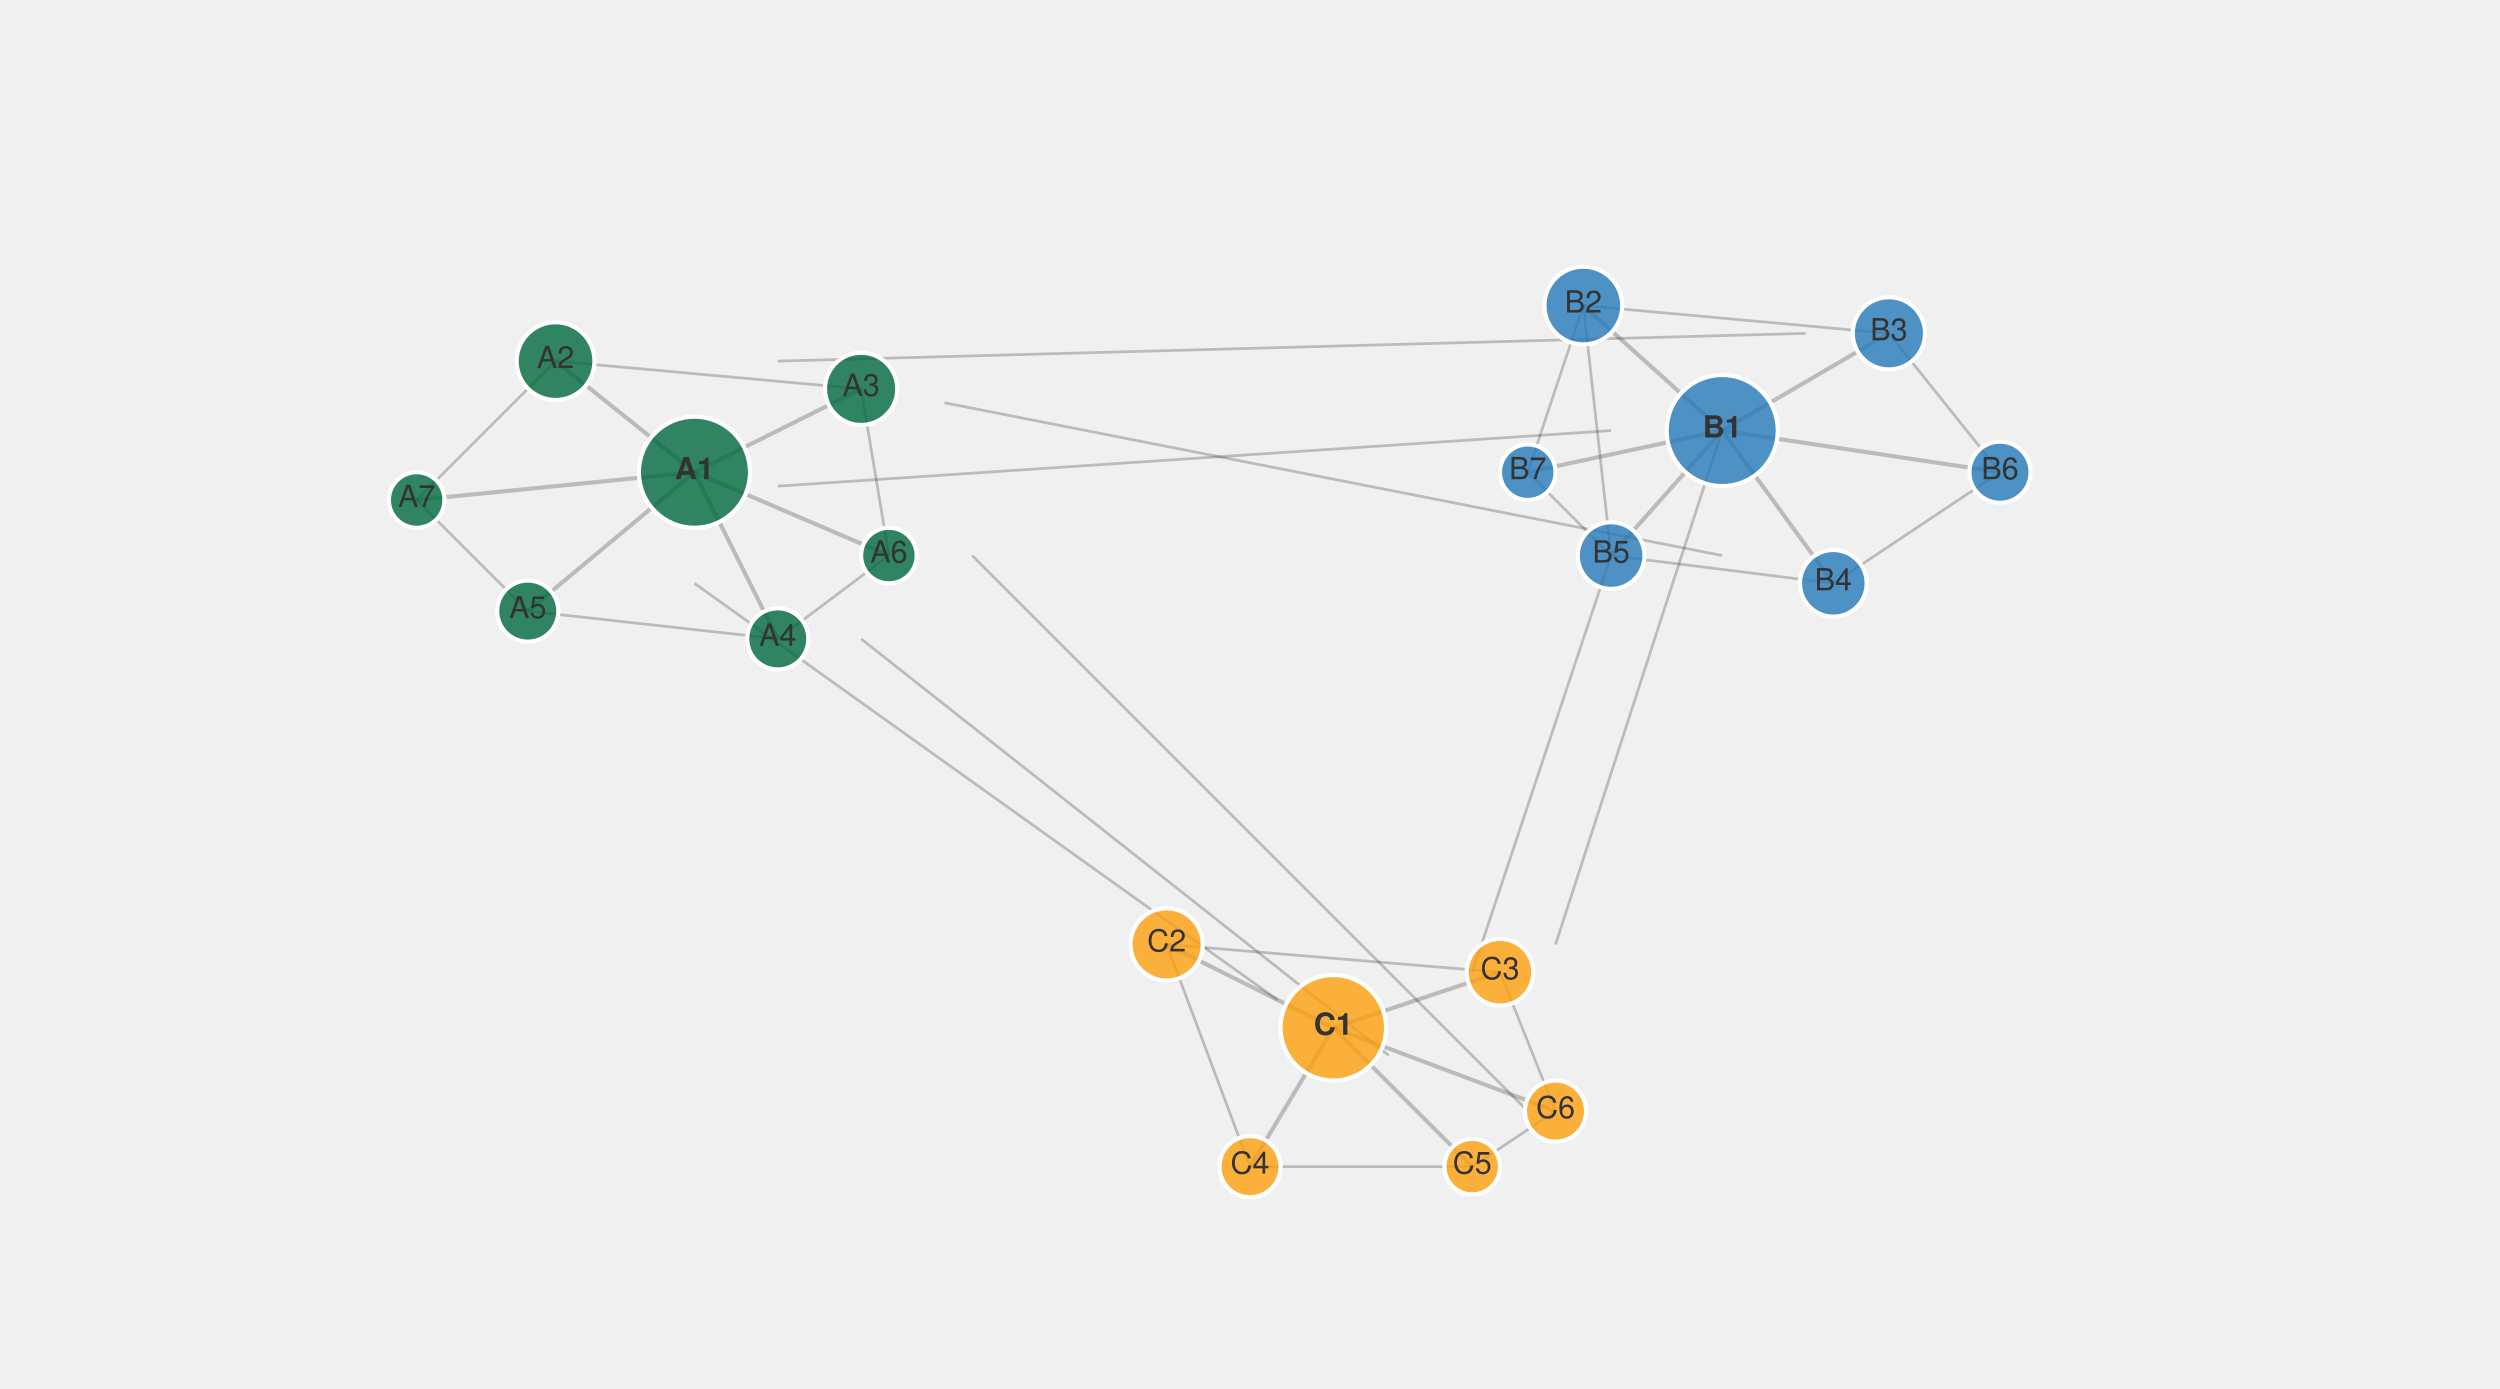
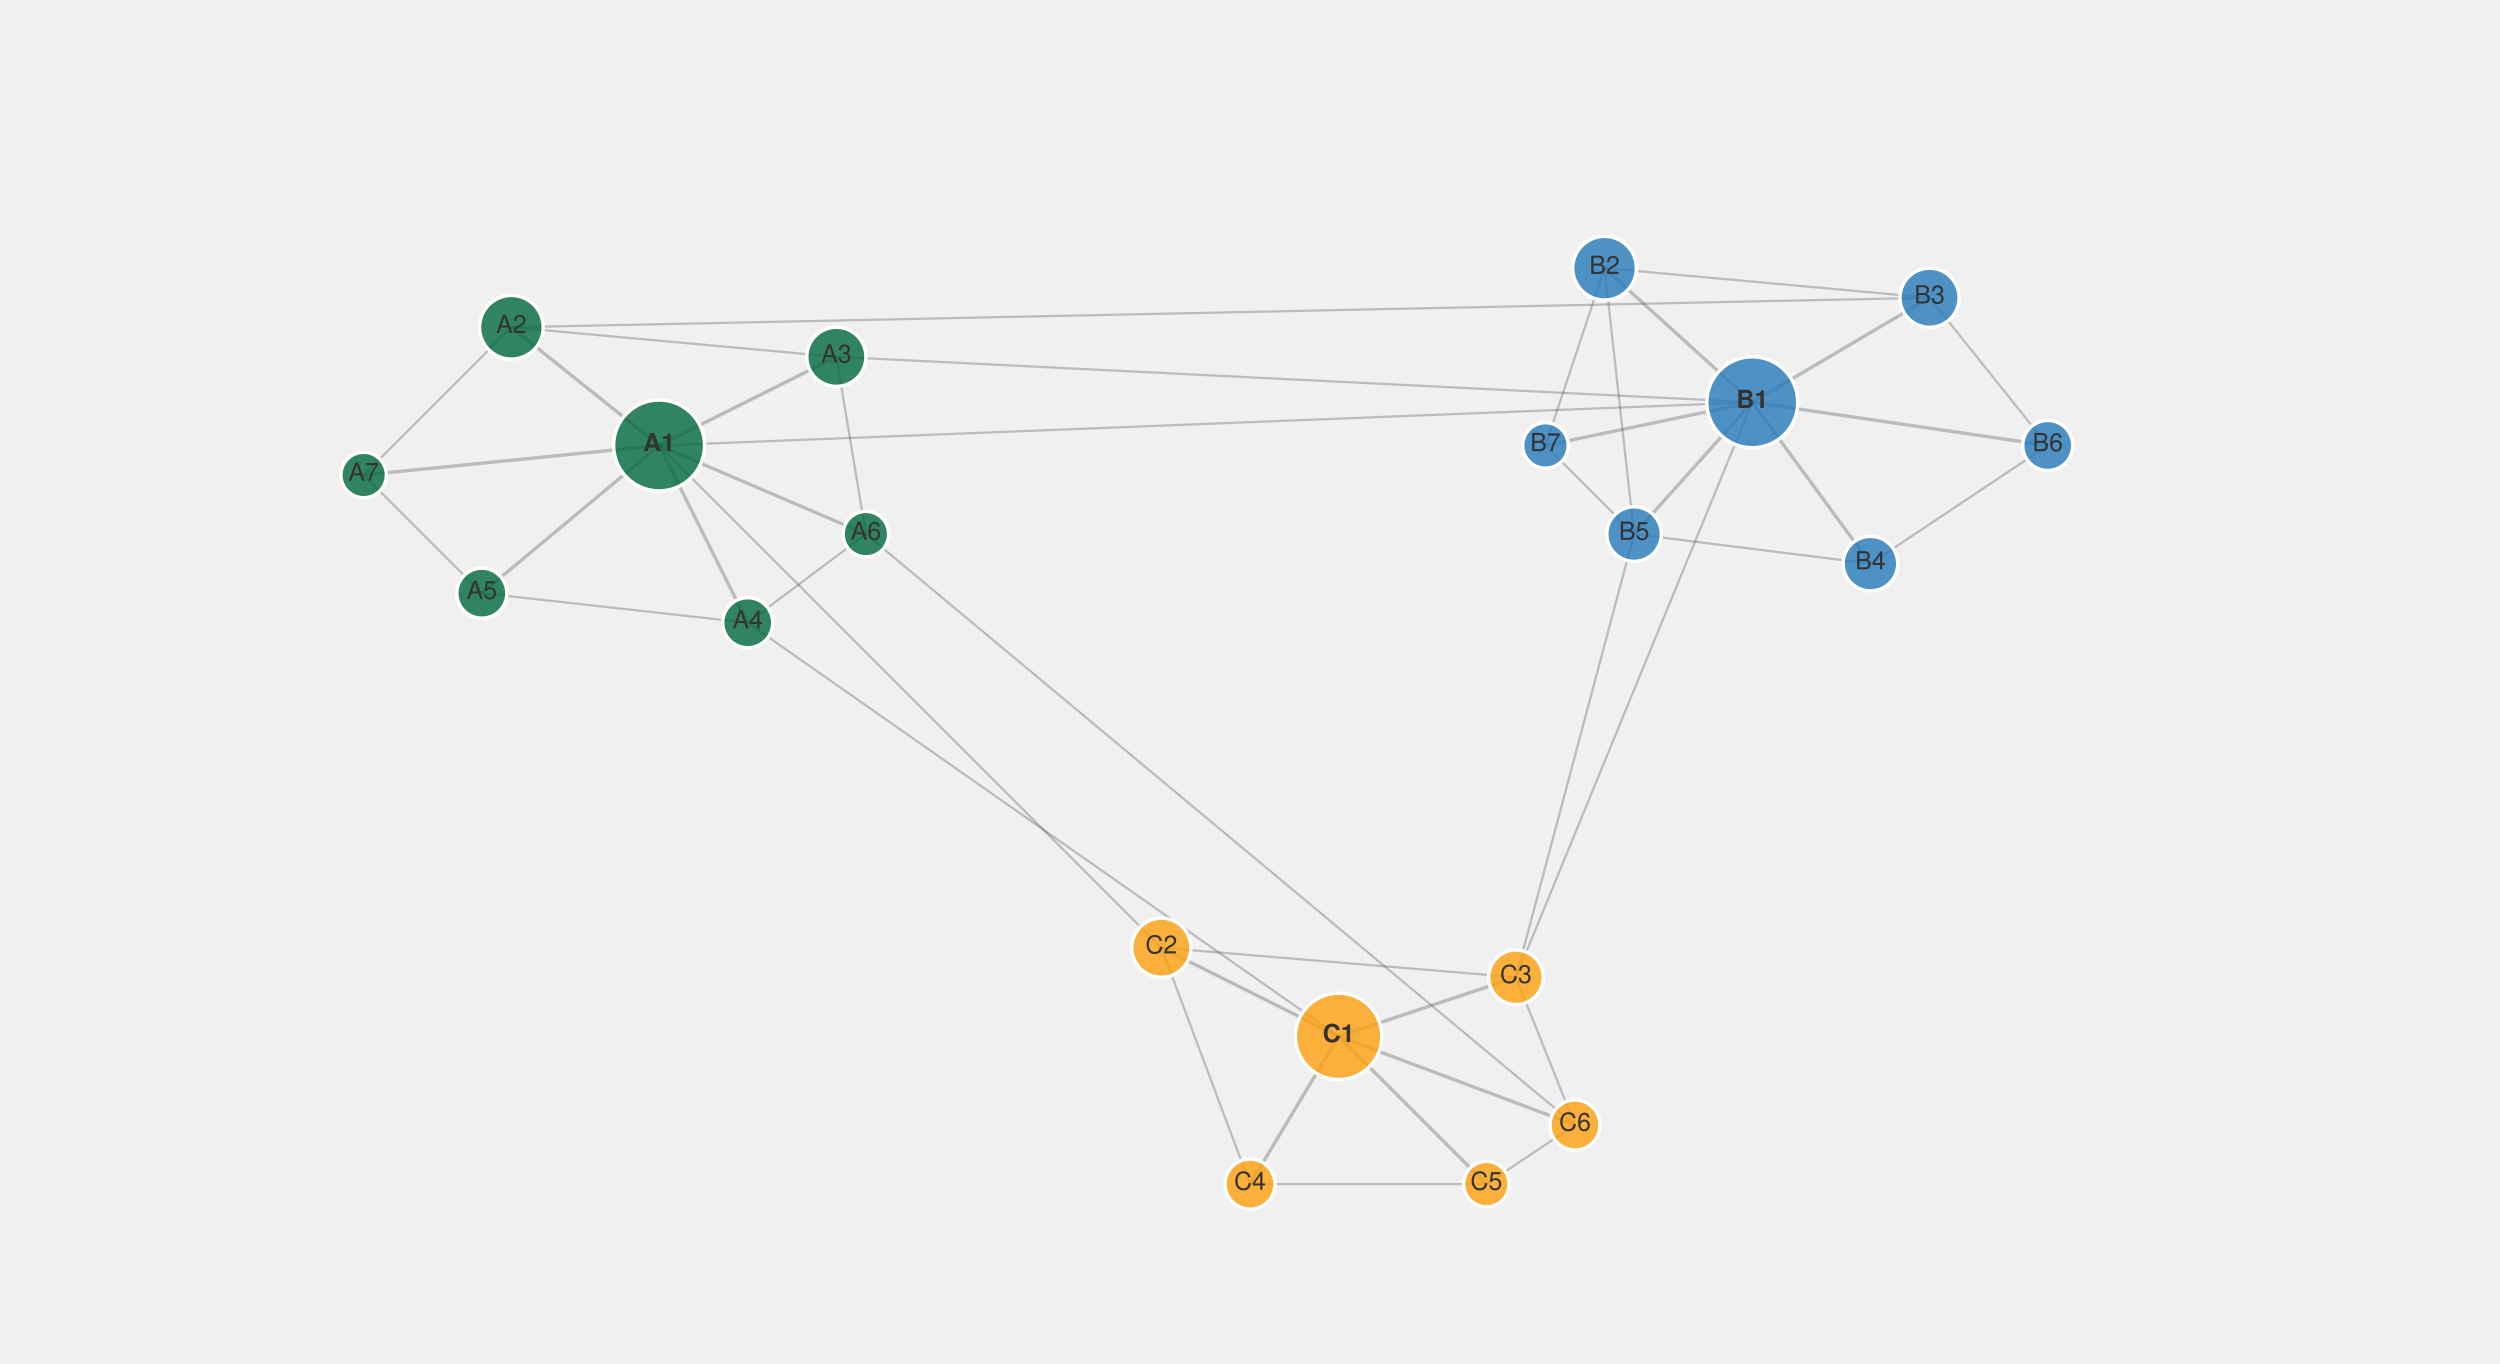
- <svg xmlns="http://www.w3.org/2000/svg" width="900" height="500" viewBox="0 0 900 500" fill="none">
+ <svg xmlns="http://www.w3.org/2000/svg" width="1100" height="600" viewBox="0 0 1100 600" fill="none">
  <style>
    text { font-family: Avenir, Helvetica, sans-serif; font-size: 11px; fill: #333; text-anchor: middle; dominant-baseline: central; }
  </style>
-   <line x1="280" y1="175" x2="580" y2="155" stroke="#424141" stroke-opacity="0.3" stroke-width="1" />
-   <line x1="310" y1="230" x2="500" y2="380" stroke="#424141" stroke-opacity="0.3" stroke-width="1" />
-   <line x1="250" y1="210" x2="460" y2="360" stroke="#424141" stroke-opacity="0.3" stroke-width="1" />
-   <line x1="340" y1="145" x2="620" y2="200" stroke="#424141" stroke-opacity="0.3" stroke-width="1" />
-   <line x1="580" y1="200" x2="530" y2="350" stroke="#424141" stroke-opacity="0.3" stroke-width="1" />
-   <line x1="620" y1="155" x2="560" y2="340" stroke="#424141" stroke-opacity="0.3" stroke-width="1" />
-   <line x1="280" y1="130" x2="650" y2="120" stroke="#424141" stroke-opacity="0.3" stroke-width="1" />
-   <line x1="350" y1="200" x2="550" y2="400" stroke="#424141" stroke-opacity="0.3" stroke-width="1" />
-   <line x1="250" y1="170" x2="200" y2="130" stroke="#424141" stroke-opacity="0.3" stroke-width="1.5" />
-   <line x1="250" y1="170" x2="310" y2="140" stroke="#424141" stroke-opacity="0.3" stroke-width="1.5" />
-   <line x1="250" y1="170" x2="280" y2="230" stroke="#424141" stroke-opacity="0.3" stroke-width="1.5" />
-   <line x1="250" y1="170" x2="190" y2="220" stroke="#424141" stroke-opacity="0.3" stroke-width="1.5" />
-   <line x1="250" y1="170" x2="320" y2="200" stroke="#424141" stroke-opacity="0.3" stroke-width="1.5" />
-   <line x1="200" y1="130" x2="310" y2="140" stroke="#424141" stroke-opacity="0.3" stroke-width="1" />
-   <line x1="200" y1="130" x2="150" y2="180" stroke="#424141" stroke-opacity="0.3" stroke-width="1" />
-   <line x1="310" y1="140" x2="320" y2="200" stroke="#424141" stroke-opacity="0.3" stroke-width="1" />
-   <line x1="280" y1="230" x2="190" y2="220" stroke="#424141" stroke-opacity="0.3" stroke-width="1" />
-   <line x1="150" y1="180" x2="190" y2="220" stroke="#424141" stroke-opacity="0.3" stroke-width="1" />
-   <line x1="250" y1="170" x2="150" y2="180" stroke="#424141" stroke-opacity="0.3" stroke-width="1.5" />
-   <line x1="320" y1="200" x2="280" y2="230" stroke="#424141" stroke-opacity="0.3" stroke-width="1" />
-   <line x1="620" y1="155" x2="570" y2="110" stroke="#424141" stroke-opacity="0.3" stroke-width="1.5" />
-   <line x1="620" y1="155" x2="680" y2="120" stroke="#424141" stroke-opacity="0.3" stroke-width="1.5" />
-   <line x1="620" y1="155" x2="660" y2="210" stroke="#424141" stroke-opacity="0.3" stroke-width="1.5" />
-   <line x1="620" y1="155" x2="580" y2="200" stroke="#424141" stroke-opacity="0.3" stroke-width="1.5" />
-   <line x1="620" y1="155" x2="720" y2="170" stroke="#424141" stroke-opacity="0.3" stroke-width="1.5" />
-   <line x1="570" y1="110" x2="680" y2="120" stroke="#424141" stroke-opacity="0.3" stroke-width="1" />
-   <line x1="680" y1="120" x2="720" y2="170" stroke="#424141" stroke-opacity="0.3" stroke-width="1" />
-   <line x1="660" y1="210" x2="580" y2="200" stroke="#424141" stroke-opacity="0.3" stroke-width="1" />
-   <line x1="660" y1="210" x2="720" y2="170" stroke="#424141" stroke-opacity="0.3" stroke-width="1" />
-   <line x1="570" y1="110" x2="580" y2="200" stroke="#424141" stroke-opacity="0.3" stroke-width="1" />
-   <line x1="620" y1="155" x2="550" y2="170" stroke="#424141" stroke-opacity="0.3" stroke-width="1.5" />
-   <line x1="550" y1="170" x2="570" y2="110" stroke="#424141" stroke-opacity="0.3" stroke-width="1" />
-   <line x1="550" y1="170" x2="580" y2="200" stroke="#424141" stroke-opacity="0.3" stroke-width="1" />
-   <line x1="480" y1="370" x2="420" y2="340" stroke="#424141" stroke-opacity="0.3" stroke-width="1.5" />
-   <line x1="480" y1="370" x2="540" y2="350" stroke="#424141" stroke-opacity="0.3" stroke-width="1.5" />
-   <line x1="480" y1="370" x2="450" y2="420" stroke="#424141" stroke-opacity="0.3" stroke-width="1.5" />
-   <line x1="480" y1="370" x2="530" y2="420" stroke="#424141" stroke-opacity="0.3" stroke-width="1.5" />
-   <line x1="480" y1="370" x2="560" y2="400" stroke="#424141" stroke-opacity="0.3" stroke-width="1.5" />
-   <line x1="420" y1="340" x2="450" y2="420" stroke="#424141" stroke-opacity="0.3" stroke-width="1" />
-   <line x1="540" y1="350" x2="560" y2="400" stroke="#424141" stroke-opacity="0.3" stroke-width="1" />
-   <line x1="530" y1="420" x2="560" y2="400" stroke="#424141" stroke-opacity="0.3" stroke-width="1" />
-   <line x1="450" y1="420" x2="530" y2="420" stroke="#424141" stroke-opacity="0.3" stroke-width="1" />
-   <line x1="420" y1="340" x2="540" y2="350" stroke="#424141" stroke-opacity="0.3" stroke-width="1" />
-   <circle cx="250" cy="170" r="20" fill="#00693e" fill-opacity="0.8" stroke="white" stroke-width="1.5" />
-   <text x="250" y="170" fill="white" font-weight="bold">A1</text>
-   <circle cx="200" cy="130" r="14" fill="#00693e" fill-opacity="0.8" stroke="white" stroke-width="1.5" />
-   <text x="200" y="130" fill="white">A2</text>
-   <circle cx="310" cy="140" r="13" fill="#00693e" fill-opacity="0.8" stroke="white" stroke-width="1.5" />
-   <text x="310" y="140" fill="white">A3</text>
-   <circle cx="280" cy="230" r="11" fill="#00693e" fill-opacity="0.8" stroke="white" stroke-width="1.5" />
-   <text x="280" y="230" fill="white">A4</text>
-   <circle cx="190" cy="220" r="11" fill="#00693e" fill-opacity="0.8" stroke="white" stroke-width="1.5" />
-   <text x="190" y="220" fill="white">A5</text>
-   <circle cx="320" cy="200" r="10" fill="#00693e" fill-opacity="0.8" stroke="white" stroke-width="1.5" />
-   <text x="320" y="200" fill="white">A6</text>
-   <circle cx="150" cy="180" r="10" fill="#00693e" fill-opacity="0.8" stroke="white" stroke-width="1.5" />
-   <text x="150" y="180" fill="white">A7</text>
-   <circle cx="620" cy="155" r="20" fill="#267aba" fill-opacity="0.8" stroke="white" stroke-width="1.5" />
-   <text x="620" y="155" fill="white" font-weight="bold">B1</text>
-   <circle cx="570" cy="110" r="14" fill="#267aba" fill-opacity="0.8" stroke="white" stroke-width="1.5" />
-   <text x="570" y="110" fill="white">B2</text>
-   <circle cx="680" cy="120" r="13" fill="#267aba" fill-opacity="0.8" stroke="white" stroke-width="1.5" />
-   <text x="680" y="120" fill="white">B3</text>
-   <circle cx="660" cy="210" r="12" fill="#267aba" fill-opacity="0.8" stroke="white" stroke-width="1.5" />
-   <text x="660" y="210" fill="white">B4</text>
-   <circle cx="580" cy="200" r="12" fill="#267aba" fill-opacity="0.8" stroke="white" stroke-width="1.5" />
-   <text x="580" y="200" fill="white">B5</text>
-   <circle cx="720" cy="170" r="11" fill="#267aba" fill-opacity="0.8" stroke="white" stroke-width="1.5" />
-   <text x="720" y="170" fill="white">B6</text>
-   <circle cx="550" cy="170" r="10" fill="#267aba" fill-opacity="0.8" stroke="white" stroke-width="1.5" />
-   <text x="550" y="170" fill="white">B7</text>
-   <circle cx="480" cy="370" r="19" fill="#ffa00f" fill-opacity="0.8" stroke="white" stroke-width="1.5" />
-   <text x="480" y="370" fill="white" font-weight="bold">C1</text>
-   <circle cx="420" cy="340" r="13" fill="#ffa00f" fill-opacity="0.8" stroke="white" stroke-width="1.5" />
-   <text x="420" y="340" fill="white">C2</text>
-   <circle cx="540" cy="350" r="12" fill="#ffa00f" fill-opacity="0.8" stroke="white" stroke-width="1.5" />
-   <text x="540" y="350" fill="white">C3</text>
-   <circle cx="450" cy="420" r="11" fill="#ffa00f" fill-opacity="0.8" stroke="white" stroke-width="1.5" />
-   <text x="450" y="420" fill="white">C4</text>
-   <circle cx="530" cy="420" r="10" fill="#ffa00f" fill-opacity="0.8" stroke="white" stroke-width="1.5" />
-   <text x="530" y="420" fill="white">C5</text>
-   <circle cx="560" cy="400" r="11" fill="#ffa00f" fill-opacity="0.8" stroke="white" stroke-width="1.5" />
-   <text x="560" y="400" fill="white">C6</text>
+   <line x1="290" y1="196" x2="771" y2="177" stroke="#424141" stroke-opacity="0.3" stroke-width="1" />
+   <line x1="329" y1="274" x2="589" y2="456" stroke="#424141" stroke-opacity="0.3" stroke-width="1" />
+   <line x1="290" y1="196" x2="511" y2="417" stroke="#424141" stroke-opacity="0.3" stroke-width="1" />
+   <line x1="368" y1="157" x2="771" y2="177" stroke="#424141" stroke-opacity="0.3" stroke-width="1" />
+   <line x1="719" y1="235" x2="667" y2="430" stroke="#424141" stroke-opacity="0.3" stroke-width="1" />
+   <line x1="771" y1="177" x2="667" y2="430" stroke="#424141" stroke-opacity="0.3" stroke-width="1" />
+   <line x1="225" y1="144" x2="849" y2="131" stroke="#424141" stroke-opacity="0.3" stroke-width="1" />
+   <line x1="381" y1="235" x2="693" y2="495" stroke="#424141" stroke-opacity="0.3" stroke-width="1" />
+   <line x1="290" y1="196" x2="225" y2="144" stroke="#424141" stroke-opacity="0.3" stroke-width="1.5" />
+   <line x1="290" y1="196" x2="368" y2="157" stroke="#424141" stroke-opacity="0.3" stroke-width="1.5" />
+   <line x1="290" y1="196" x2="329" y2="274" stroke="#424141" stroke-opacity="0.3" stroke-width="1.5" />
+   <line x1="290" y1="196" x2="212" y2="261" stroke="#424141" stroke-opacity="0.3" stroke-width="1.5" />
+   <line x1="290" y1="196" x2="381" y2="235" stroke="#424141" stroke-opacity="0.3" stroke-width="1.5" />
+   <line x1="225" y1="144" x2="368" y2="157" stroke="#424141" stroke-opacity="0.3" stroke-width="1" />
+   <line x1="225" y1="144" x2="160" y2="209" stroke="#424141" stroke-opacity="0.3" stroke-width="1" />
+   <line x1="368" y1="157" x2="381" y2="235" stroke="#424141" stroke-opacity="0.3" stroke-width="1" />
+   <line x1="329" y1="274" x2="212" y2="261" stroke="#424141" stroke-opacity="0.3" stroke-width="1" />
+   <line x1="160" y1="209" x2="212" y2="261" stroke="#424141" stroke-opacity="0.3" stroke-width="1" />
+   <line x1="290" y1="196" x2="160" y2="209" stroke="#424141" stroke-opacity="0.3" stroke-width="1.5" />
+   <line x1="381" y1="235" x2="329" y2="274" stroke="#424141" stroke-opacity="0.3" stroke-width="1" />
+   <line x1="771" y1="177" x2="706" y2="118" stroke="#424141" stroke-opacity="0.3" stroke-width="1.5" />
+   <line x1="771" y1="177" x2="849" y2="131" stroke="#424141" stroke-opacity="0.3" stroke-width="1.5" />
+   <line x1="771" y1="177" x2="823" y2="248" stroke="#424141" stroke-opacity="0.3" stroke-width="1.5" />
+   <line x1="771" y1="177" x2="719" y2="235" stroke="#424141" stroke-opacity="0.3" stroke-width="1.5" />
+   <line x1="771" y1="177" x2="901" y2="196" stroke="#424141" stroke-opacity="0.3" stroke-width="1.5" />
+   <line x1="706" y1="118" x2="849" y2="131" stroke="#424141" stroke-opacity="0.3" stroke-width="1" />
+   <line x1="849" y1="131" x2="901" y2="196" stroke="#424141" stroke-opacity="0.3" stroke-width="1" />
+   <line x1="823" y1="248" x2="719" y2="235" stroke="#424141" stroke-opacity="0.3" stroke-width="1" />
+   <line x1="823" y1="248" x2="901" y2="196" stroke="#424141" stroke-opacity="0.3" stroke-width="1" />
+   <line x1="706" y1="118" x2="719" y2="235" stroke="#424141" stroke-opacity="0.3" stroke-width="1" />
+   <line x1="771" y1="177" x2="680" y2="196" stroke="#424141" stroke-opacity="0.3" stroke-width="1.5" />
+   <line x1="680" y1="196" x2="706" y2="118" stroke="#424141" stroke-opacity="0.3" stroke-width="1" />
+   <line x1="680" y1="196" x2="719" y2="235" stroke="#424141" stroke-opacity="0.3" stroke-width="1" />
+   <line x1="589" y1="456" x2="511" y2="417" stroke="#424141" stroke-opacity="0.3" stroke-width="1.5" />
+   <line x1="589" y1="456" x2="667" y2="430" stroke="#424141" stroke-opacity="0.3" stroke-width="1.5" />
+   <line x1="589" y1="456" x2="550" y2="521" stroke="#424141" stroke-opacity="0.3" stroke-width="1.5" />
+   <line x1="589" y1="456" x2="654" y2="521" stroke="#424141" stroke-opacity="0.3" stroke-width="1.5" />
+   <line x1="589" y1="456" x2="693" y2="495" stroke="#424141" stroke-opacity="0.3" stroke-width="1.5" />
+   <line x1="511" y1="417" x2="550" y2="521" stroke="#424141" stroke-opacity="0.3" stroke-width="1" />
+   <line x1="667" y1="430" x2="693" y2="495" stroke="#424141" stroke-opacity="0.3" stroke-width="1" />
+   <line x1="654" y1="521" x2="693" y2="495" stroke="#424141" stroke-opacity="0.3" stroke-width="1" />
+   <line x1="550" y1="521" x2="654" y2="521" stroke="#424141" stroke-opacity="0.3" stroke-width="1" />
+   <line x1="511" y1="417" x2="667" y2="430" stroke="#424141" stroke-opacity="0.3" stroke-width="1" />
+   <circle cx="290" cy="196" r="20" fill="#00693e" fill-opacity="0.8" stroke="white" stroke-width="1.5" />
+   <text x="290" y="196" fill="white" font-weight="bold">A1</text>
+   <circle cx="225" cy="144" r="14" fill="#00693e" fill-opacity="0.8" stroke="white" stroke-width="1.5" />
+   <text x="225" y="144" fill="white">A2</text>
+   <circle cx="368" cy="157" r="13" fill="#00693e" fill-opacity="0.8" stroke="white" stroke-width="1.5" />
+   <text x="368" y="157" fill="white">A3</text>
+   <circle cx="329" cy="274" r="11" fill="#00693e" fill-opacity="0.8" stroke="white" stroke-width="1.5" />
+   <text x="329" y="274" fill="white">A4</text>
+   <circle cx="212" cy="261" r="11" fill="#00693e" fill-opacity="0.8" stroke="white" stroke-width="1.5" />
+   <text x="212" y="261" fill="white">A5</text>
+   <circle cx="381" cy="235" r="10" fill="#00693e" fill-opacity="0.8" stroke="white" stroke-width="1.5" />
+   <text x="381" y="235" fill="white">A6</text>
+   <circle cx="160" cy="209" r="10" fill="#00693e" fill-opacity="0.8" stroke="white" stroke-width="1.5" />
+   <text x="160" y="209" fill="white">A7</text>
+   <circle cx="771" cy="177" r="20" fill="#267aba" fill-opacity="0.8" stroke="white" stroke-width="1.5" />
+   <text x="771" y="177" fill="white" font-weight="bold">B1</text>
+   <circle cx="706" cy="118" r="14" fill="#267aba" fill-opacity="0.8" stroke="white" stroke-width="1.5" />
+   <text x="706" y="118" fill="white">B2</text>
+   <circle cx="849" cy="131" r="13" fill="#267aba" fill-opacity="0.8" stroke="white" stroke-width="1.5" />
+   <text x="849" y="131" fill="white">B3</text>
+   <circle cx="823" cy="248" r="12" fill="#267aba" fill-opacity="0.8" stroke="white" stroke-width="1.5" />
+   <text x="823" y="248" fill="white">B4</text>
+   <circle cx="719" cy="235" r="12" fill="#267aba" fill-opacity="0.8" stroke="white" stroke-width="1.5" />
+   <text x="719" y="235" fill="white">B5</text>
+   <circle cx="901" cy="196" r="11" fill="#267aba" fill-opacity="0.8" stroke="white" stroke-width="1.5" />
+   <text x="901" y="196" fill="white">B6</text>
+   <circle cx="680" cy="196" r="10" fill="#267aba" fill-opacity="0.8" stroke="white" stroke-width="1.5" />
+   <text x="680" y="196" fill="white">B7</text>
+   <circle cx="589" cy="456" r="19" fill="#ffa00f" fill-opacity="0.8" stroke="white" stroke-width="1.5" />
+   <text x="589" y="456" fill="white" font-weight="bold">C1</text>
+   <circle cx="511" cy="417" r="13" fill="#ffa00f" fill-opacity="0.8" stroke="white" stroke-width="1.5" />
+   <text x="511" y="417" fill="white">C2</text>
+   <circle cx="667" cy="430" r="12" fill="#ffa00f" fill-opacity="0.8" stroke="white" stroke-width="1.5" />
+   <text x="667" y="430" fill="white">C3</text>
+   <circle cx="550" cy="521" r="11" fill="#ffa00f" fill-opacity="0.8" stroke="white" stroke-width="1.5" />
+   <text x="550" y="521" fill="white">C4</text>
+   <circle cx="654" cy="521" r="10" fill="#ffa00f" fill-opacity="0.8" stroke="white" stroke-width="1.5" />
+   <text x="654" y="521" fill="white">C5</text>
+   <circle cx="693" cy="495" r="11" fill="#ffa00f" fill-opacity="0.8" stroke="white" stroke-width="1.5" />
+   <text x="693" y="495" fill="white">C6</text>
</svg>
